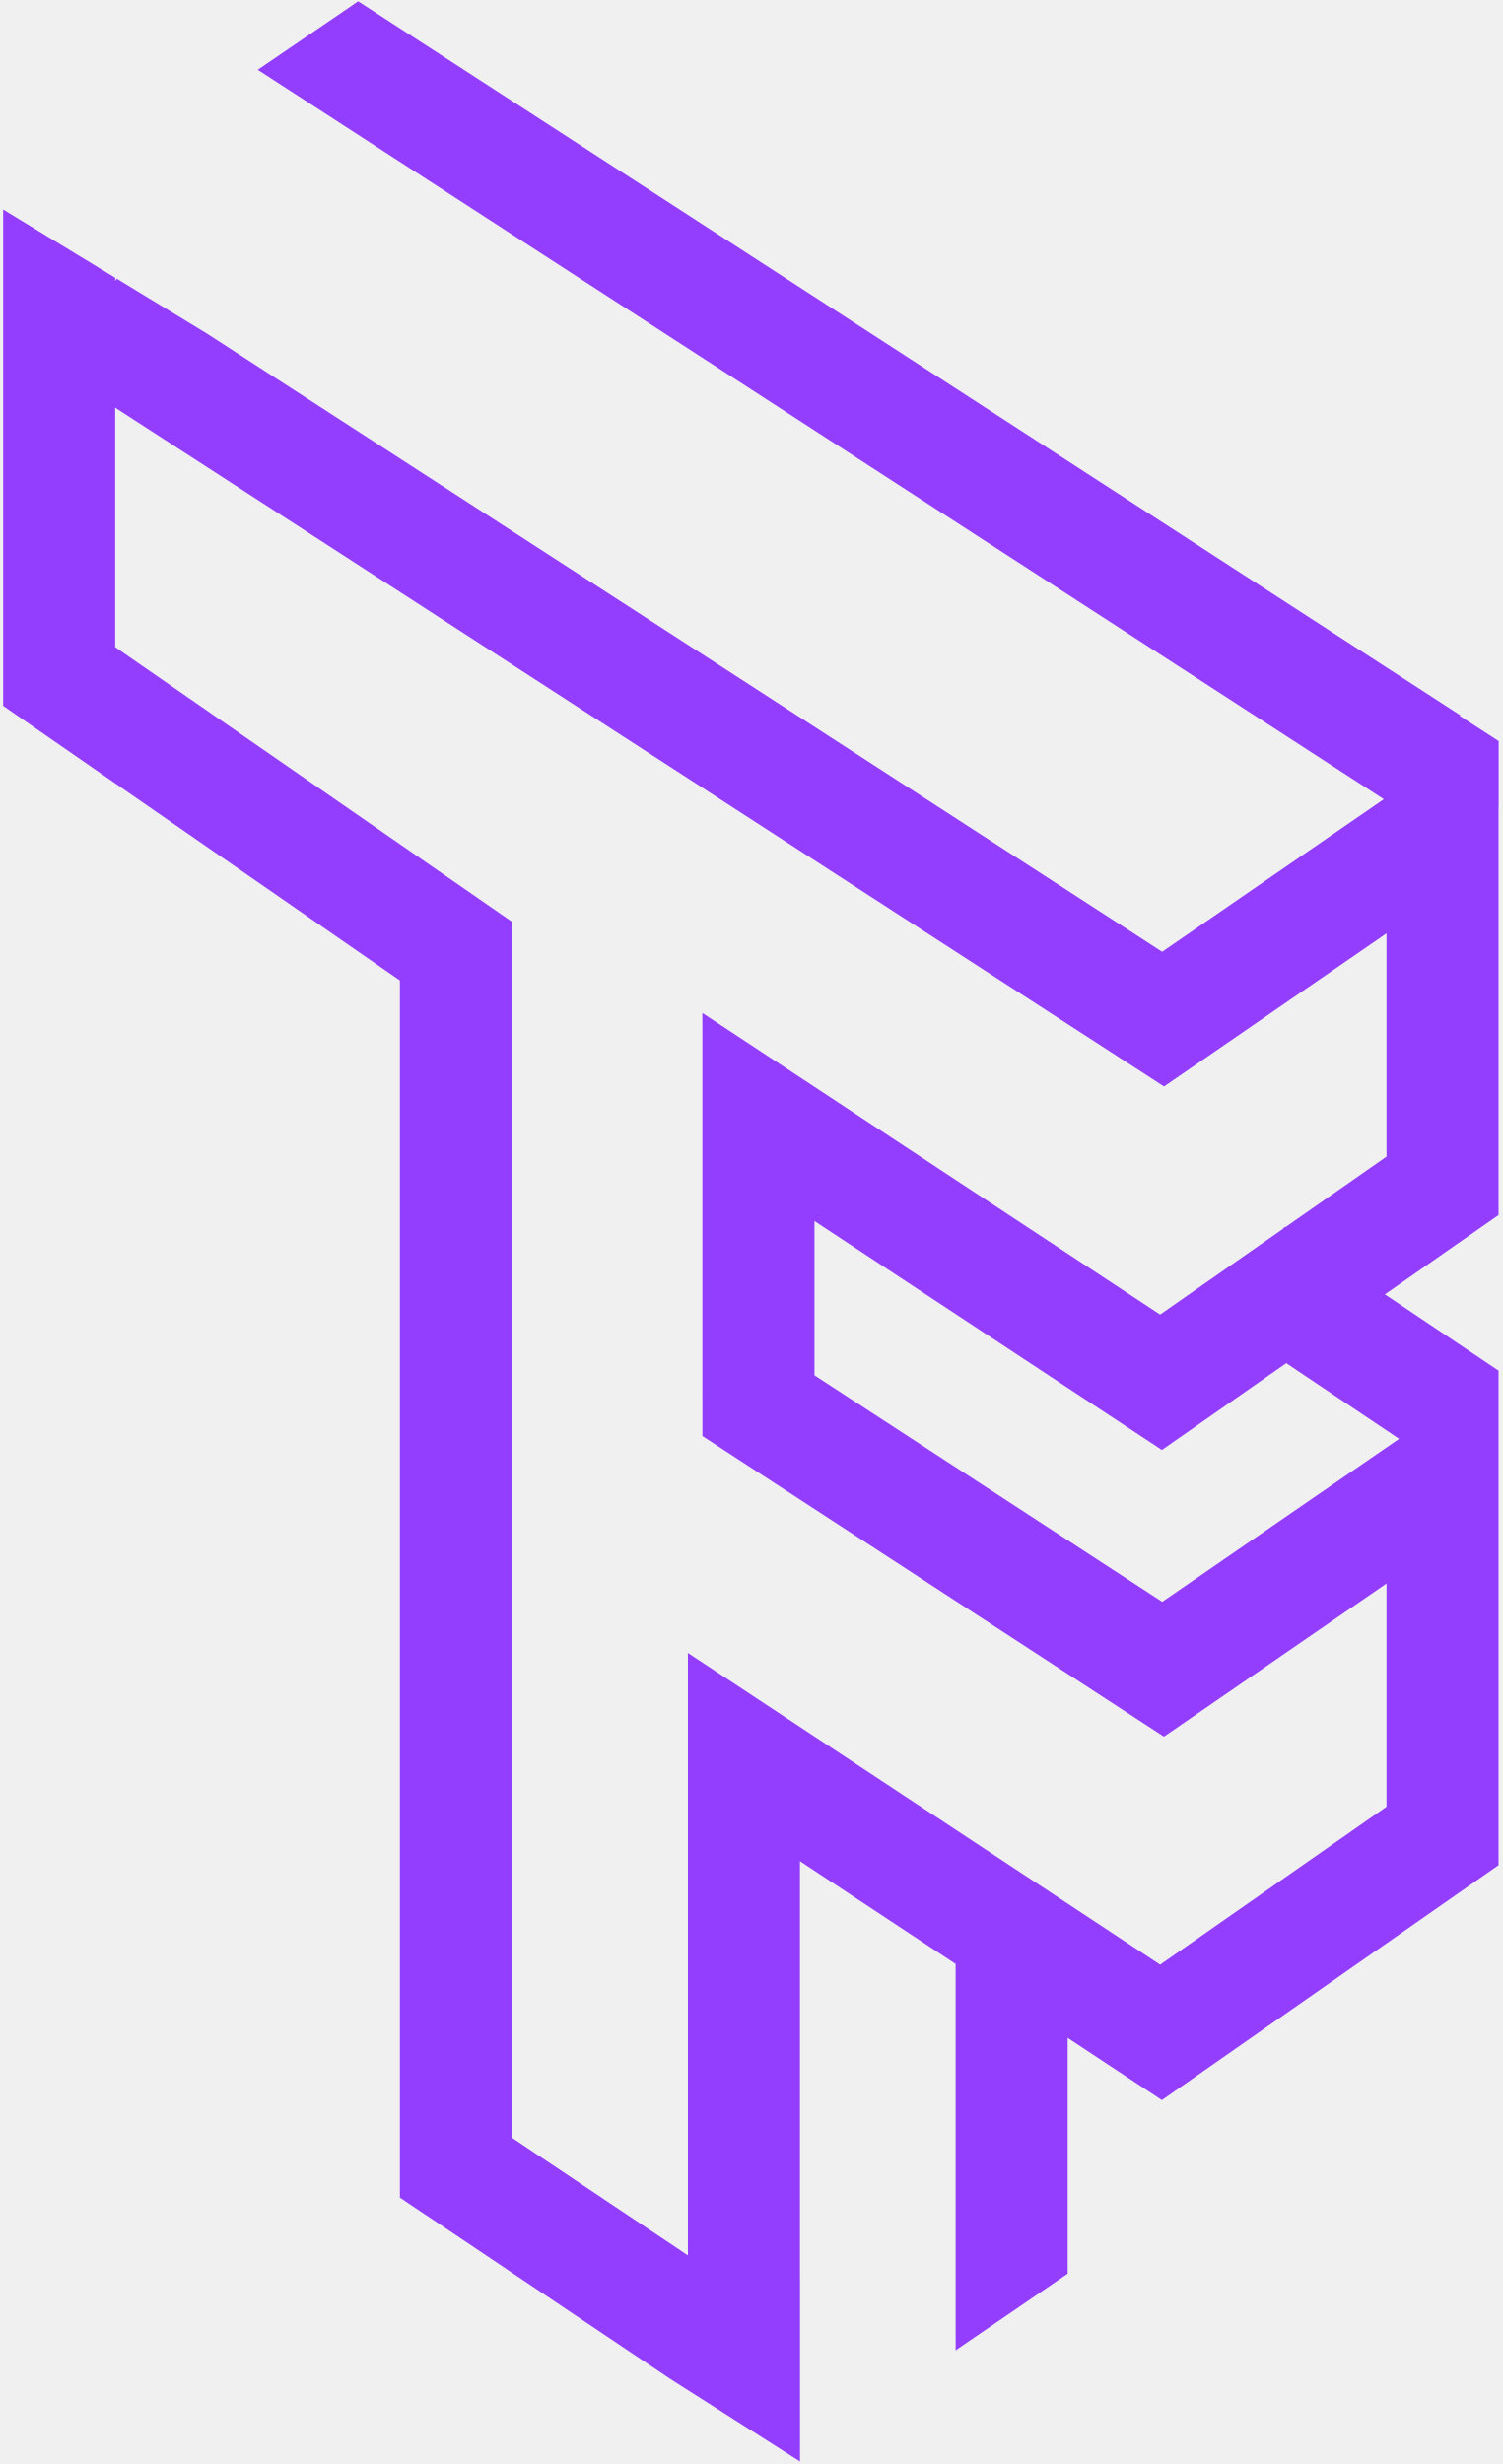
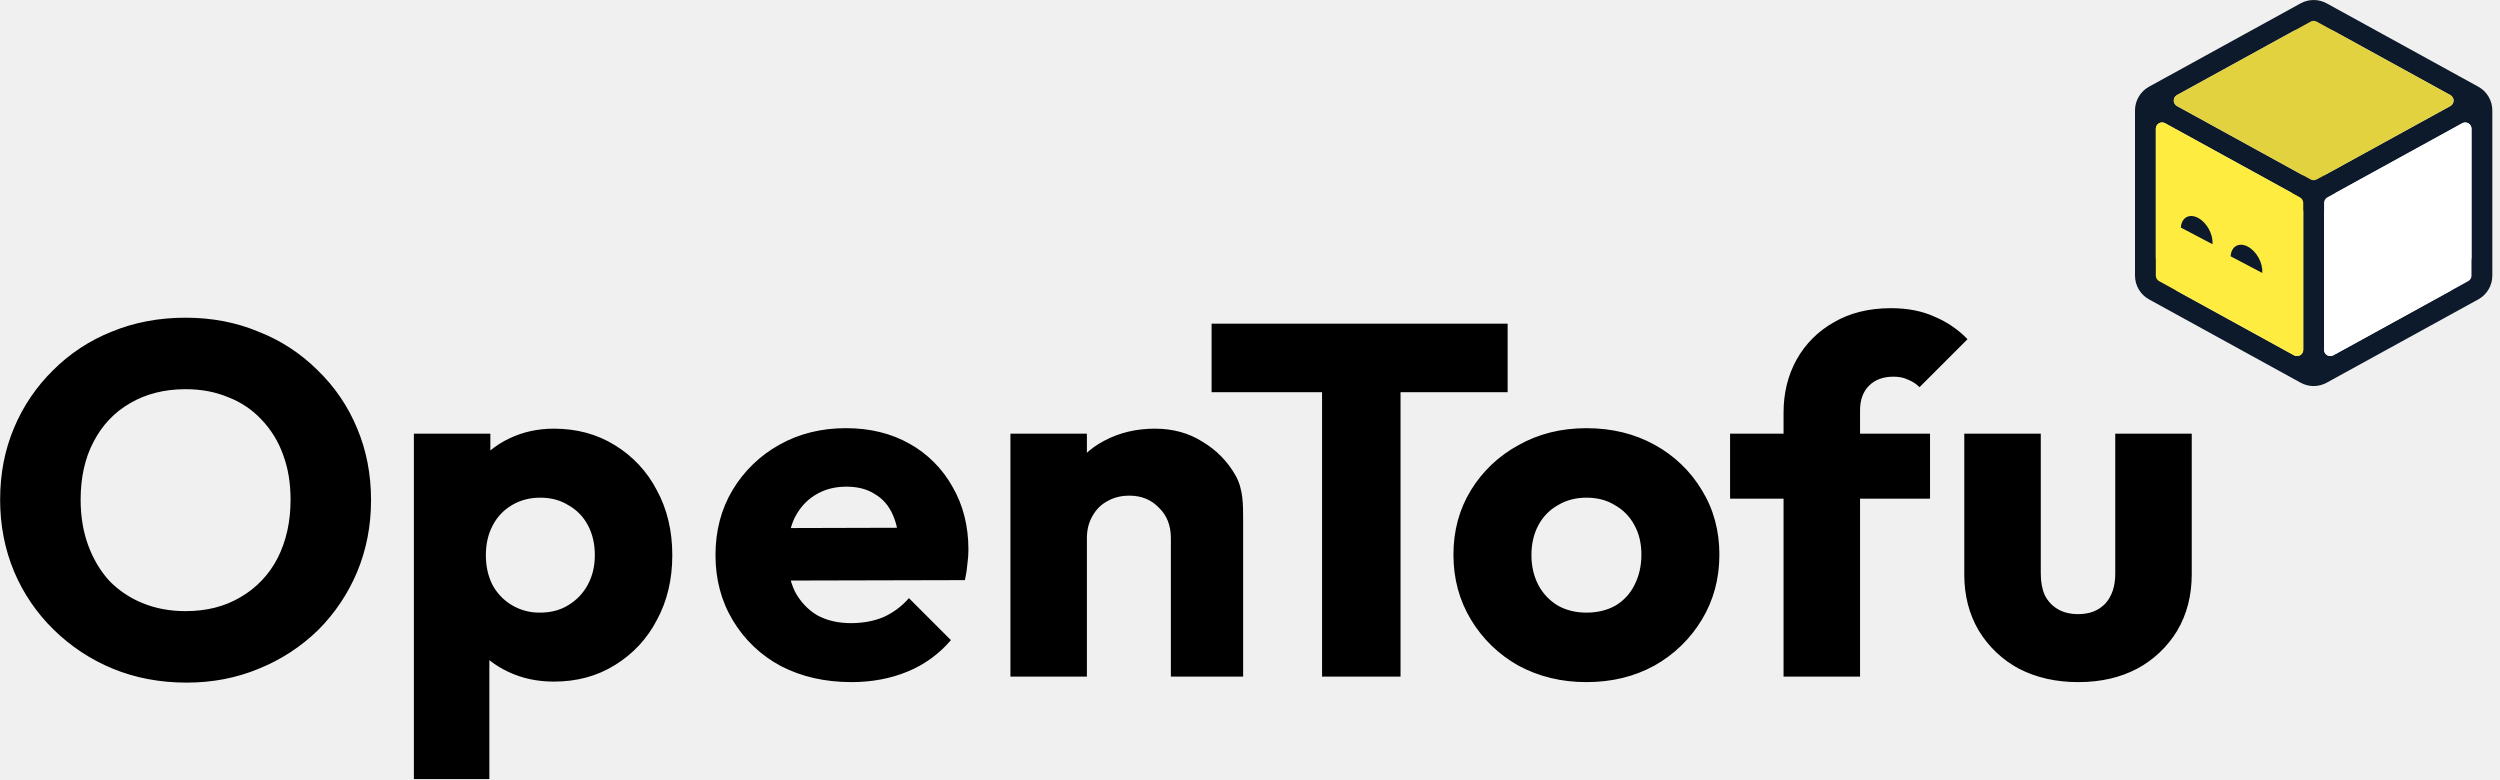
- <svg xmlns="http://www.w3.org/2000/svg" width="325" height="533" viewBox="0 0 325 533" fill="none">
-   <path fill-rule="evenodd" clip-rule="evenodd" d="M77.473 0.281L55.761 15.097L299.347 172.885L251.393 205.883L44.775 72.168L25.239 60.277L24.918 60.772V60.082L0.679 45.327V152.681L86.507 212.087V475.385L95.938 481.689L144.932 514.557L173.054 532.461V492.992L173.046 492.991V402.605L206.72 424.831V508.407L230.96 491.831V440.829L251.34 454.281L324.168 403.463V296.575L324.207 296.518L324.168 296.492V296.434L324.125 296.463L299.577 279.993L324.168 262.834V174.58L324.193 174.542V160.301L315.729 154.829L315.935 154.749L77.473 0.281ZM148.807 357.563V487.872L110.746 462.431V199.85H110.657L110.903 199.494L24.918 139.979V88.19L251.806 235.022L299.929 201.908V250.191L277.983 265.504L277.823 265.396L277.545 265.81L250.956 284.363L151.936 219.125V302.47H151.949V310.644L251.785 375.665L299.929 342.537V390.819L250.961 424.988L148.807 357.563ZM251.346 313.648L278.251 294.874L302.647 311.243L251.414 346.497L176.188 297.504V264.131L251.346 313.648Z" fill="#933EFF" style="fill:#933EFF;fill:color(display-p3 0.577 0.243 1);fill-opacity:1;" />
+ <svg xmlns="http://www.w3.org/2000/svg" fill="none" viewBox="0 0 154 48">
+   <path fill="currentColor" d="M81.439 41.68V20.247h4.834v21.431H81.44Zm-6.805-17.521v-4.22H92.87v4.22H74.634ZM97.723 42.018c-1.54 0-2.936-.339-4.188-1.016a7.909 7.909 0 0 1-2.925-2.833c-.719-1.19-1.078-2.525-1.078-4.003 0-1.478.36-2.802 1.078-3.972a7.75 7.75 0 0 1 2.925-2.771c1.232-.698 2.627-1.047 4.188-1.047 1.56 0 2.956.338 4.187 1.016a7.678 7.678 0 0 1 2.926 2.802c.718 1.17 1.078 2.494 1.078 3.972 0 1.478-.36 2.813-1.078 4.003a7.912 7.912 0 0 1-2.926 2.833c-1.231.677-2.627 1.016-4.187 1.016Zm0-4.28c.677 0 1.272-.144 1.786-.431a3.02 3.02 0 0 0 1.17-1.263c.287-.554.431-1.18.431-1.878s-.144-1.303-.431-1.817a3.023 3.023 0 0 0-1.201-1.231c-.493-.308-1.078-.462-1.755-.462-.657 0-1.242.154-1.755.462a3.019 3.019 0 0 0-1.201 1.231c-.288.534-.431 1.15-.431 1.848 0 .677.143 1.293.43 1.847a3.23 3.23 0 0 0 1.201 1.263c.514.287 1.099.431 1.756.431ZM109.867 41.68V25.42c0-1.211.267-2.3.801-3.264a5.942 5.942 0 0 1 2.31-2.31c.985-.574 2.155-.862 3.51-.862 1.026 0 1.919.175 2.679.524.78.328 1.457.79 2.032 1.386l-2.956 2.956a2.01 2.01 0 0 0-.708-.462c-.246-.123-.544-.185-.893-.185-.637 0-1.139.185-1.509.554-.369.37-.554.873-.554 1.509v16.412h-4.712Zm-3.294-10.963v-4.003h12.317v4.003h-12.317ZM128.021 42.018c-1.375 0-2.597-.277-3.664-.831a6.441 6.441 0 0 1-2.464-2.34c-.595-1.006-.893-2.156-.893-3.45v-8.683h4.712v8.622c0 .514.082.955.246 1.324.185.37.452.657.801.863.349.205.769.307 1.262.307.698 0 1.252-.215 1.663-.646.411-.452.616-1.068.616-1.848v-8.622h4.711v8.653c0 1.314-.298 2.474-.893 3.48a6.432 6.432 0 0 1-2.463 2.34c-1.047.554-2.258.831-3.634.831ZM11.494 42.049c-1.642 0-3.16-.288-4.557-.862a11.44 11.44 0 0 1-3.633-2.402A10.933 10.933 0 0 1 .87 35.213c-.575-1.375-.862-2.854-.862-4.434 0-1.601.287-3.08.862-4.434a10.82 10.82 0 0 1 2.402-3.541 10.687 10.687 0 0 1 3.603-2.371c1.395-.575 2.915-.863 4.557-.863 1.622 0 3.12.288 4.496.863a10.616 10.616 0 0 1 3.633 2.37 10.518 10.518 0 0 1 2.433 3.572c.575 1.355.862 2.833.862 4.435 0 1.58-.287 3.058-.862 4.434a11.172 11.172 0 0 1-2.402 3.572 11.25 11.25 0 0 1-3.634 2.37c-1.375.575-2.863.863-4.465.863Zm-.061-4.403c1.293 0 2.422-.288 3.387-.863a5.842 5.842 0 0 0 2.279-2.401c.533-1.047.8-2.248.8-3.603 0-1.027-.154-1.95-.462-2.771a6.05 6.05 0 0 0-1.324-2.156 5.47 5.47 0 0 0-2.063-1.386c-.78-.328-1.652-.492-2.617-.492-1.293 0-2.433.287-3.418.862-.965.554-1.714 1.345-2.248 2.37-.534 1.007-.8 2.197-.8 3.573 0 1.026.153 1.96.461 2.802.308.842.74 1.57 1.294 2.186a5.988 5.988 0 0 0 2.063 1.386c.8.328 1.683.493 2.648.493ZM34.117 41.987c-1.006 0-1.93-.195-2.772-.585-.841-.39-1.529-.924-2.063-1.6a4.516 4.516 0 0 1-.924-2.372v-6.313c.083-.882.39-1.683.924-2.401a5.561 5.561 0 0 1 2.063-1.694c.842-.41 1.766-.616 2.772-.616 1.416 0 2.668.339 3.756 1.016a7.01 7.01 0 0 1 2.587 2.772c.636 1.17.954 2.504.954 4.003 0 1.498-.318 2.833-.954 4.003a7.01 7.01 0 0 1-2.587 2.771c-1.088.678-2.34 1.016-3.756 1.016Zm-.862-4.249c.677 0 1.262-.154 1.755-.462a3.23 3.23 0 0 0 1.2-1.262c.288-.534.432-1.14.432-1.817 0-.698-.144-1.314-.431-1.848a3.019 3.019 0 0 0-1.201-1.231c-.493-.308-1.068-.462-1.725-.462s-1.242.154-1.755.462a3.08 3.08 0 0 0-1.17 1.231c-.287.534-.431 1.15-.431 1.848 0 .677.133 1.283.4 1.817a3.23 3.23 0 0 0 1.201 1.262 3.287 3.287 0 0 0 1.724.462Zm-7.76 10.254V26.714h4.711v3.85l-.77 3.633.708 3.633v10.162h-4.65ZM52.45 42.018c-1.622 0-3.07-.328-4.342-.985a7.616 7.616 0 0 1-2.956-2.802c-.719-1.191-1.078-2.536-1.078-4.034 0-1.499.35-2.833 1.047-4.003a7.739 7.739 0 0 1 2.895-2.802c1.21-.678 2.576-1.017 4.095-1.017 1.478 0 2.782.319 3.91.955a6.84 6.84 0 0 1 2.649 2.648c.657 1.13.985 2.423.985 3.88 0 .267-.02.554-.061.862-.021.288-.072.626-.154 1.016l-12.902.031v-3.233l10.9-.03-2.032 1.354c-.02-.862-.154-1.57-.4-2.125-.247-.574-.616-1.006-1.11-1.293-.471-.308-1.056-.462-1.754-.462-.74 0-1.386.175-1.94.524-.534.328-.955.8-1.263 1.416-.287.616-.43 1.365-.43 2.248 0 .883.153 1.642.461 2.279.329.615.78 1.098 1.355 1.447.595.328 1.293.493 2.094.493.739 0 1.406-.124 2.001-.37a4.564 4.564 0 0 0 1.57-1.17l2.587 2.587a6.982 6.982 0 0 1-2.679 1.94c-1.047.43-2.196.646-3.448.646ZM72.126 41.68v-8.53c0-.78-.246-1.406-.739-1.878-.472-.493-1.077-.74-1.816-.74-.513 0-.965.113-1.355.34-.39.204-.698.512-.924.923-.226.39-.339.842-.339 1.355l-1.816-.893c0-1.17.256-2.197.77-3.08a5.195 5.195 0 0 1 2.124-2.032c.924-.492 1.96-.739 3.11-.739 1.109 0 2.084.267 2.925.8.863.514 1.54 1.202 2.033 2.064.492.862.478 1.806.478 2.833v9.576h-4.45Zm-9.884 0V26.713h4.711V41.68h-4.71Z" />
+   <path fill="#0D1A2B" fill-rule="evenodd" d="M143.325.207a1.668 1.668 0 0 0-1.607 0l-8.233 4.526a3.096 3.096 0 0 0-.021.011l-1.084.596a1.668 1.668 0 0 0-.864 1.462V16.98c0 .609.331 1.169.864 1.462l8.312 4.568.032.018.994.546c.5.275 1.106.275 1.607 0l.996-.548.03-.016 8.311-4.568c.534-.293.865-.853.865-1.462V6.802c0-.609-.331-1.17-.865-1.462l-1.08-.594a2.892 2.892 0 0 0-.024-.013L143.325.207Zm.529 11.684 7.704-4.235a3.17 3.17 0 0 0 .024-.013l.092-.05a.385.385 0 0 1 .57.337v7.922a.385.385 0 0 1-.57.338l-.071-.04a3.397 3.397 0 0 0-.045-.025l-7.704-4.234Zm-10.389-4.246a.32.32 0 0 0 .02.011l7.704 4.235-7.704 4.234a1.08 1.08 0 0 0-.043.024l-.073.04a.385.385 0 0 1-.57-.337V7.93c0-.293.313-.479.57-.338l.096.053Zm17.487-1.781-7.219-3.968a.385.385 0 0 0-.57.326v8.584l7.788-4.28a.385.385 0 0 0 .001-.662Zm-16.859.662 7.787 4.28V2.222a.385.385 0 0 0-.57-.326l-7.217 3.966a.385.385 0 0 0 0 .664Zm.01 11.398a.385.385 0 0 1-.021-.662l7.798-4.286v8.584a.385.385 0 0 1-.555.334l-7.222-3.97Zm9.06 3.625v-8.573l7.798 4.286a.385.385 0 0 1-.021.662l-7.221 3.97a.385.385 0 0 1-.556-.334v-.011Z" clip-rule="evenodd" />
+   <path fill="#E2D23F" d="M142.336 1.33a.385.385 0 0 1 .371 0l8.233 4.526a.385.385 0 0 1 0 .675l-8.233 4.525a.386.386 0 0 1-.371 0l-8.233-4.525a.385.385 0 0 1 0-.675l8.233-4.525Z" />
+   <path fill="#FFEC40" d="M132.799 7.928c0-.292.314-.478.57-.337l8.312 4.568a.384.384 0 0 1 .199.338v9.05a.385.385 0 0 1-.57.338l-8.312-4.569a.385.385 0 0 1-.199-.337V7.93Z" />
+   <path fill="#fff" d="M151.674 7.591a.385.385 0 0 1 .57.337v9.051c0 .14-.076.27-.199.338l-8.312 4.568a.385.385 0 0 1-.57-.338v-9.05c0-.14.077-.27.2-.338l8.311-4.568Z" />
+   <path fill="#0D1A2B" d="m136.289 15.03-.001.013-1.948-1.025.001-.013c.045-.606.518-.868 1.056-.585.538.283.937 1.004.892 1.61ZM139.355 16.8l-.001.013-1.948-1.025.001-.013c.045-.606.517-.868 1.055-.585.538.283.938 1.004.893 1.61Z" />
</svg>
